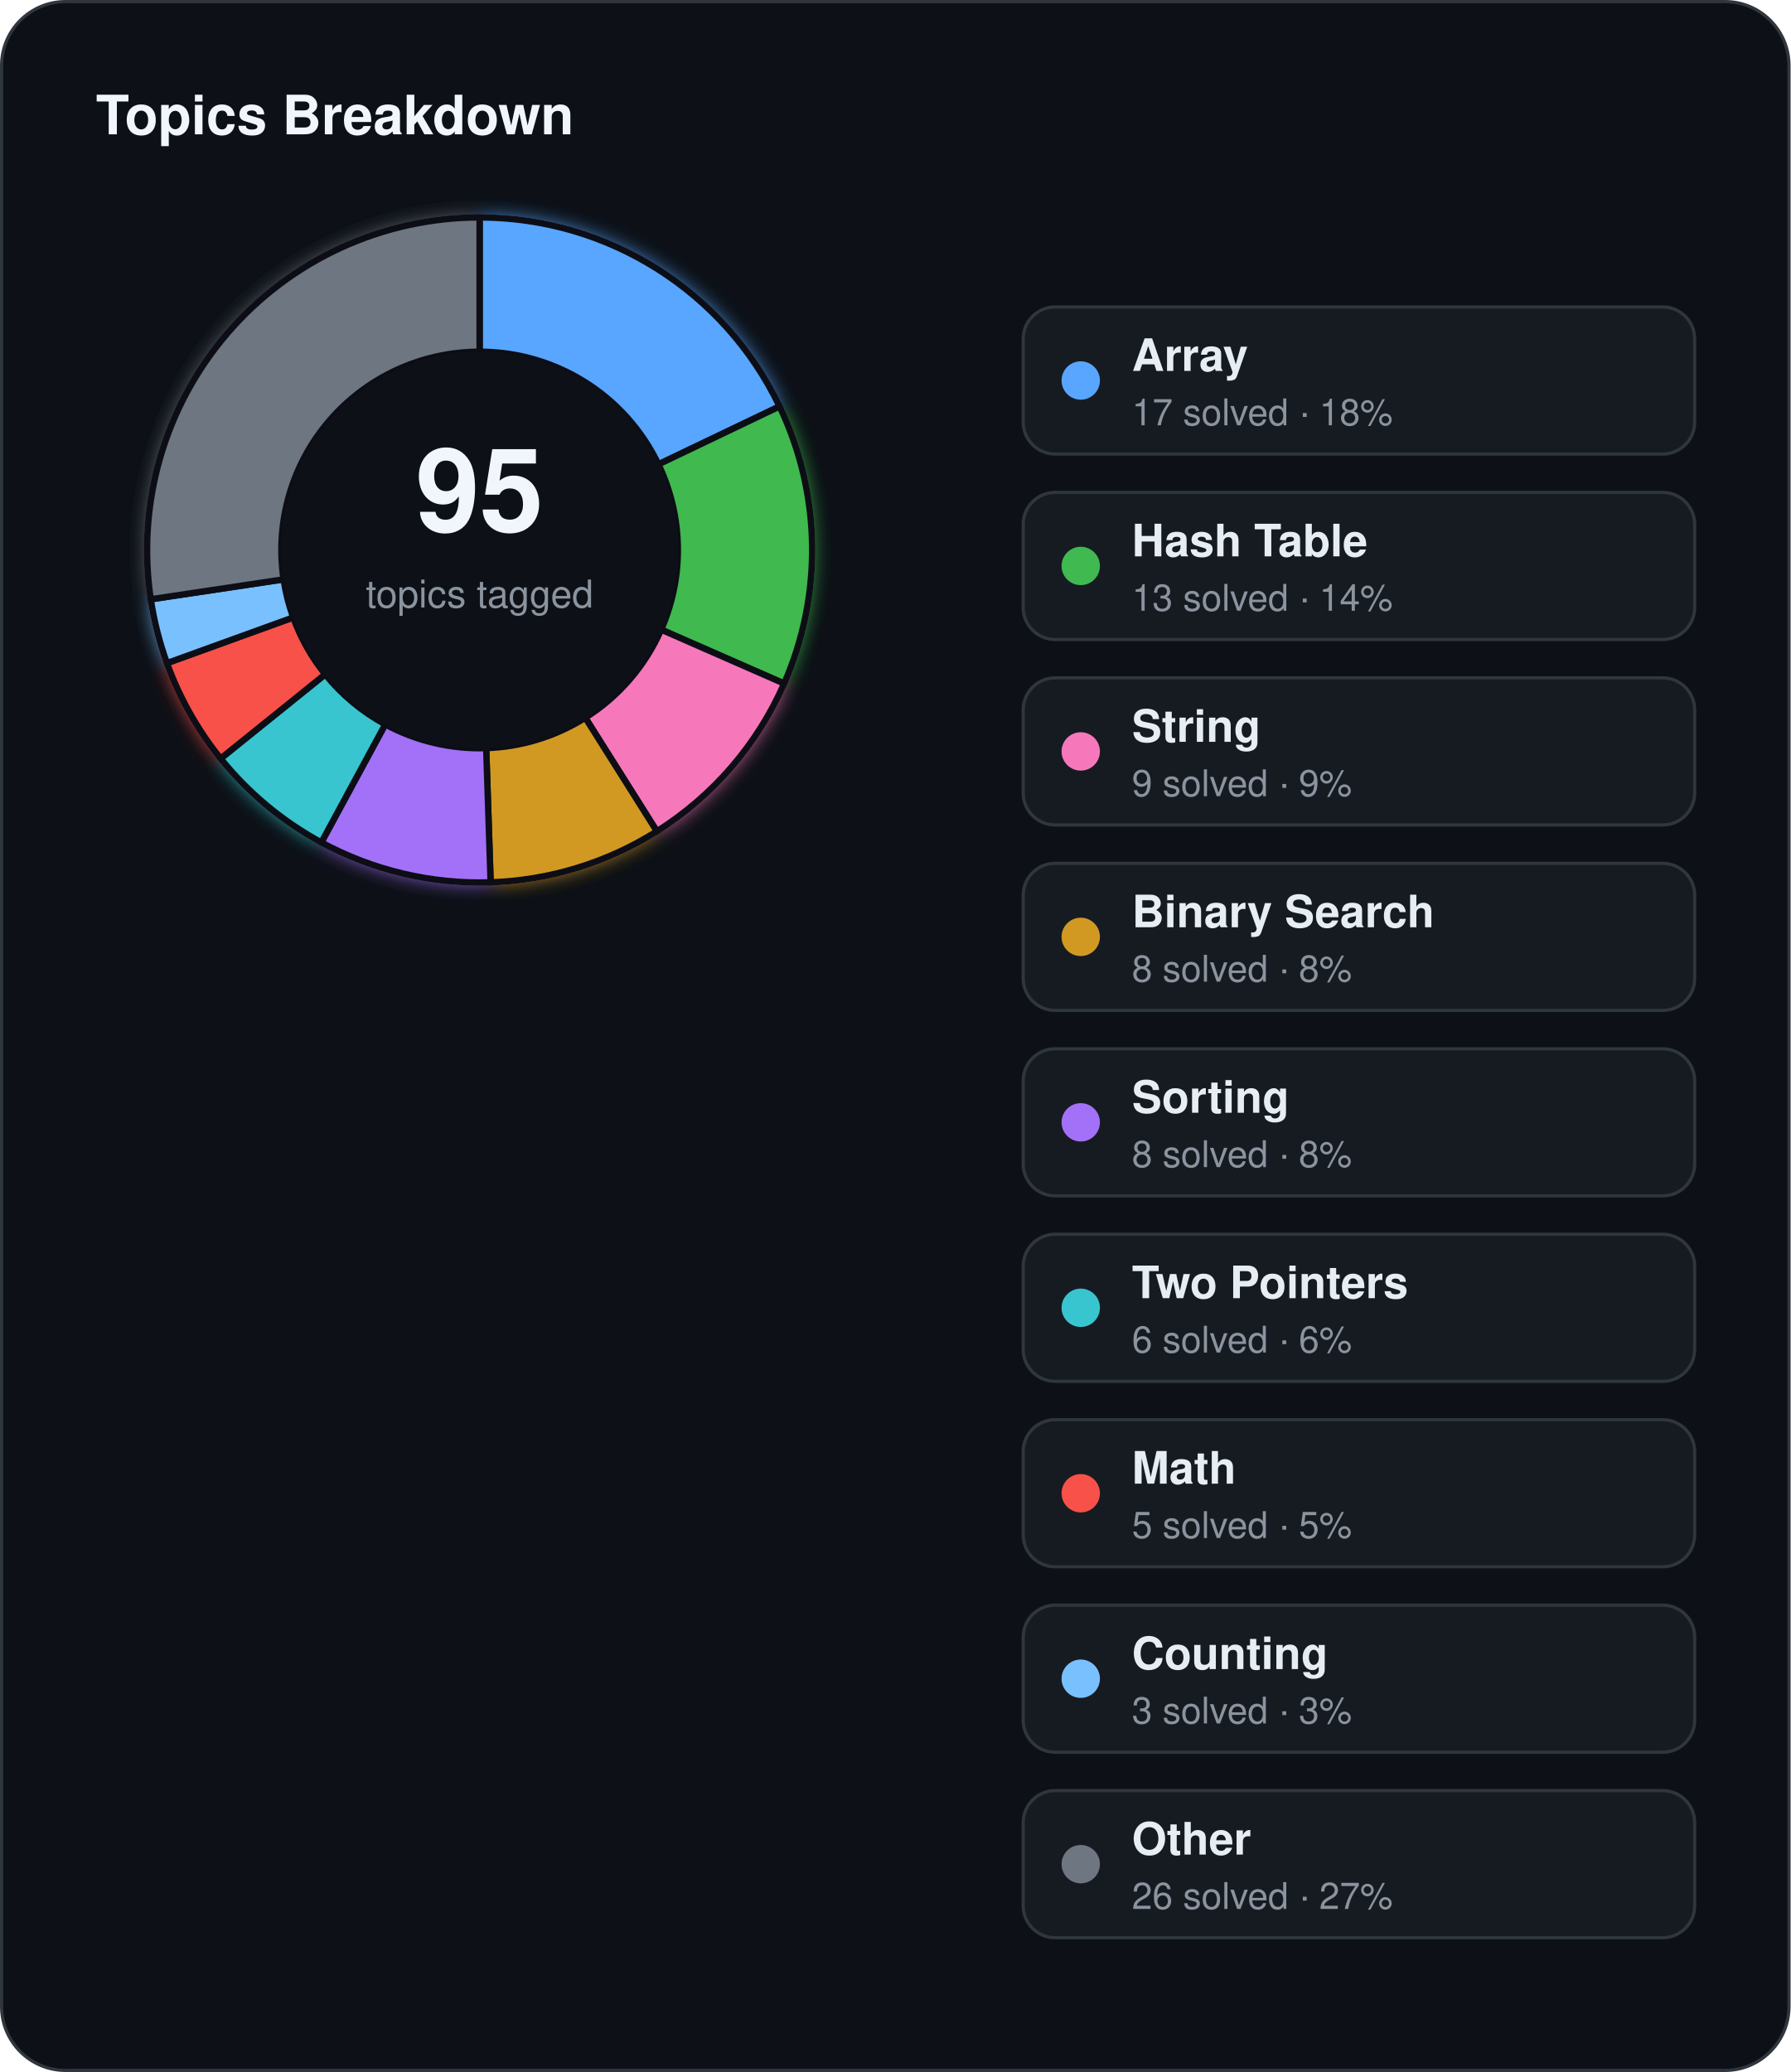
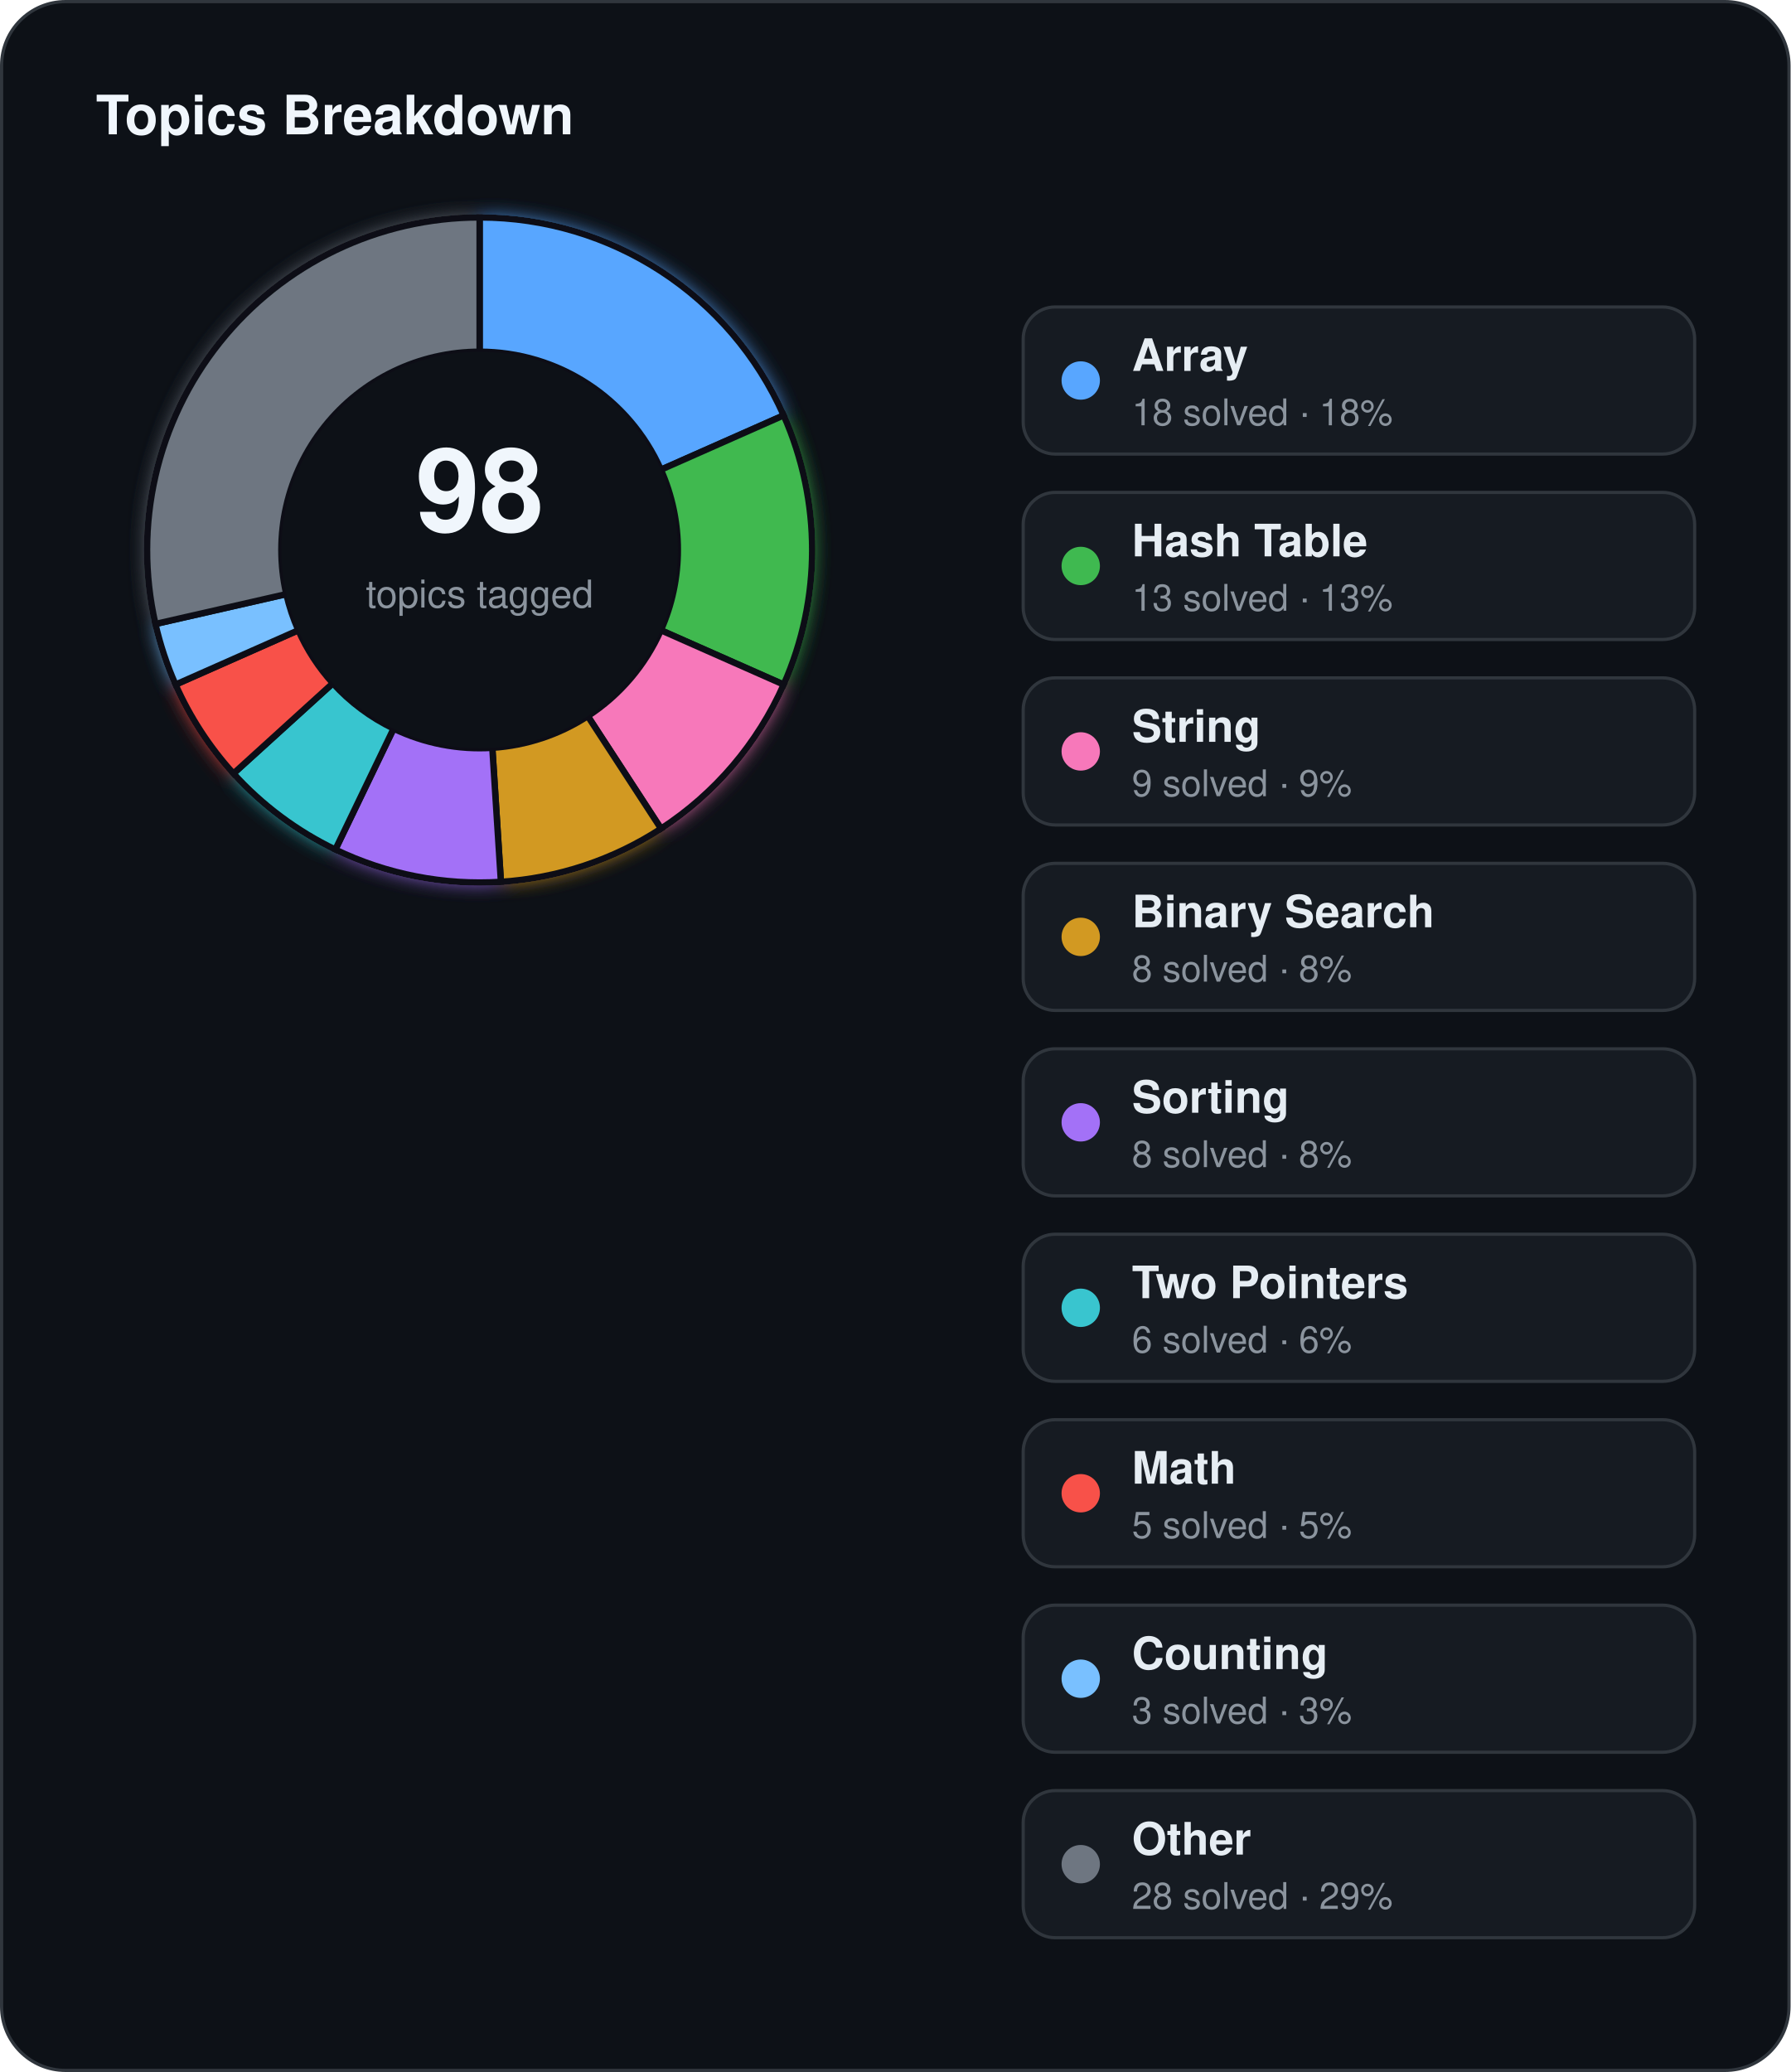
<svg xmlns="http://www.w3.org/2000/svg" width="560" height="648" viewBox="0 0 560 648">
  <defs>
    <filter id="topics-glow" x="-60%" y="-60%" width="220%" height="220%">
      <feGaussianBlur stdDeviation="3" result="blur" />
      <feMerge>
        <feMergeNode in="blur" />
        <feMergeNode in="SourceGraphic" />
      </feMerge>
    </filter>
  </defs>
  <rect x="0.5" y="0.5" width="559" height="647" rx="20" fill="#0d1117" stroke="#30363d" stroke-width="1" />
  <text x="30" y="42" fill="#f0f6fc" font-family="Segoe UI, Helvetica, Arial, sans-serif" font-size="17" font-weight="700">Topics Breakdown</text>
  <g filter="url(#topics-glow)">
-     <path d="M 150.00,68.00 A 104,104 0 0 1 243.81,127.10 L 205.92,145.23 A 62,62 0 0 0 150.00,110.00 Z" fill="#58a6ff" stroke="#0d1117" stroke-width="2" />
-     <path d="M 243.81,127.10 A 104,104 0 0 1 245.24,213.78 L 206.78,196.91 A 62,62 0 0 0 205.92,145.23 Z" fill="#3fb950" stroke="#0d1117" stroke-width="2" />
-     <path d="M 245.24,213.78 A 104,104 0 0 1 205.44,259.99 L 183.05,224.46 A 62,62 0 0 0 206.78,196.91 Z" fill="#f778ba" stroke="#0d1117" stroke-width="2" />
-     <path d="M 205.44,259.99 A 104,104 0 0 1 153.44,275.94 L 152.05,233.97 A 62,62 0 0 0 183.05,224.46 Z" fill="#d29922" stroke="#0d1117" stroke-width="2" />
-     <path d="M 153.44,275.94 A 104,104 0 0 1 100.50,263.47 L 120.49,226.53 A 62,62 0 0 0 152.05,233.97 Z" fill="#a371f7" stroke="#0d1117" stroke-width="2" />
-     <path d="M 100.50,263.47 A 104,104 0 0 1 69.00,237.23 L 101.71,210.88 A 62,62 0 0 0 120.49,226.53 Z" fill="#39c5cf" stroke="#0d1117" stroke-width="2" />
-     <path d="M 69.00,237.23 A 104,104 0 0 1 52.21,207.39 L 91.70,193.10 A 62,62 0 0 0 101.71,210.88 Z" fill="#f85149" stroke="#0d1117" stroke-width="2" />
-     <path d="M 52.21,207.39 A 104,104 0 0 1 47.15,187.42 L 88.69,181.19 A 62,62 0 0 0 91.70,193.10 Z" fill="#79c0ff" stroke="#0d1117" stroke-width="2" />
-     <path d="M 47.15,187.42 A 104,104 0 0 1 150.00,68.00 L 150.00,110.00 A 62,62 0 0 0 88.69,181.19 Z" fill="#6e7681" stroke="#0d1117" stroke-width="2" />
+     <path d="M 150.00,68.00 A 104,104 0 0 1 245.10,129.90 L 206.69,146.90 A 62,62 0 0 0 150.00,110.00 Z" fill="#58a6ff" stroke="#0d1117" stroke-width="2" />
+     <path d="M 245.10,129.90 A 104,104 0 0 1 245.10,214.10 L 206.69,197.10 A 62,62 0 0 0 206.69,146.90 Z" fill="#3fb950" stroke="#0d1117" stroke-width="2" />
+     <path d="M 245.10,214.10 A 104,104 0 0 1 206.74,259.16 L 183.82,223.96 A 62,62 0 0 0 206.69,197.10 Z" fill="#f778ba" stroke="#0d1117" stroke-width="2" />
+     <path d="M 206.74,259.16 A 104,104 0 0 1 156.66,275.79 L 153.97,233.87 A 62,62 0 0 0 183.82,223.96 Z" fill="#d29922" stroke="#0d1117" stroke-width="2" />
+     <path d="M 156.66,275.79 A 104,104 0 0 1 104.88,265.70 L 123.10,227.86 A 62,62 0 0 0 153.97,233.87 Z" fill="#a371f7" stroke="#0d1117" stroke-width="2" />
+     <path d="M 104.88,265.70 A 104,104 0 0 1 73.01,241.92 L 104.10,213.68 A 62,62 0 0 0 123.10,227.86 Z" fill="#39c5cf" stroke="#0d1117" stroke-width="2" />
+     <path d="M 73.01,241.92 A 104,104 0 0 1 54.90,214.10 L 93.31,197.10 A 62,62 0 0 0 104.10,213.68 Z" fill="#f85149" stroke="#0d1117" stroke-width="2" />
+     <path d="M 54.90,214.10 A 104,104 0 0 1 48.61,195.14 L 89.55,185.80 A 62,62 0 0 0 93.31,197.10 Z" fill="#79c0ff" stroke="#0d1117" stroke-width="2" />
+     <path d="M 48.61,195.14 A 104,104 0 0 1 150.00,68.00 L 150.00,110.00 A 62,62 0 0 0 89.55,185.80 Z" fill="#6e7681" stroke="#0d1117" stroke-width="2" />
  </g>
  <circle cx="150" cy="172" r="62" fill="#0d1117" />
-   <text x="150" y="166" text-anchor="middle" fill="#f0f6fc" font-family="Segoe UI, Helvetica, Arial, sans-serif" font-size="36" font-weight="700">95</text>
+   <text x="150" y="166" text-anchor="middle" fill="#f0f6fc" font-family="Segoe UI, Helvetica, Arial, sans-serif" font-size="36" font-weight="700">98</text>
  <text x="150" y="190" text-anchor="middle" fill="#8b949e" font-family="Segoe UI, Helvetica, Arial, sans-serif" font-size="12">topics tagged</text>
  <rect x="320" y="96" width="210" height="46" rx="10" fill="#161b22" stroke="#30363d" stroke-width="1" />
  <circle cx="338" cy="119" r="6" fill="#58a6ff" />
  <text x="354" y="116" fill="#e6edf3" font-family="Segoe UI, Helvetica, Arial, sans-serif" font-size="14" font-weight="600">Array</text>
-   <text x="354" y="133" fill="#8b949e" font-family="Segoe UI, Helvetica, Arial, sans-serif" font-size="11.5">17 solved · 18%</text>
+   <text x="354" y="133" fill="#8b949e" font-family="Segoe UI, Helvetica, Arial, sans-serif" font-size="11.5">18 solved · 18%</text>
  <rect x="320" y="154" width="210" height="46" rx="10" fill="#161b22" stroke="#30363d" stroke-width="1" />
  <circle cx="338" cy="177" r="6" fill="#3fb950" />
  <text x="354" y="174" fill="#e6edf3" font-family="Segoe UI, Helvetica, Arial, sans-serif" font-size="14" font-weight="600">Hash Table</text>
-   <text x="354" y="191" fill="#8b949e" font-family="Segoe UI, Helvetica, Arial, sans-serif" font-size="11.5">13 solved · 14%</text>
+   <text x="354" y="191" fill="#8b949e" font-family="Segoe UI, Helvetica, Arial, sans-serif" font-size="11.5">13 solved · 13%</text>
  <rect x="320" y="212" width="210" height="46" rx="10" fill="#161b22" stroke="#30363d" stroke-width="1" />
  <circle cx="338" cy="235" r="6" fill="#f778ba" />
  <text x="354" y="232" fill="#e6edf3" font-family="Segoe UI, Helvetica, Arial, sans-serif" font-size="14" font-weight="600">String</text>
  <text x="354" y="249" fill="#8b949e" font-family="Segoe UI, Helvetica, Arial, sans-serif" font-size="11.5">9 solved · 9%</text>
  <rect x="320" y="270" width="210" height="46" rx="10" fill="#161b22" stroke="#30363d" stroke-width="1" />
  <circle cx="338" cy="293" r="6" fill="#d29922" />
  <text x="354" y="290" fill="#e6edf3" font-family="Segoe UI, Helvetica, Arial, sans-serif" font-size="14" font-weight="600">Binary Search</text>
  <text x="354" y="307" fill="#8b949e" font-family="Segoe UI, Helvetica, Arial, sans-serif" font-size="11.5">8 solved · 8%</text>
  <rect x="320" y="328" width="210" height="46" rx="10" fill="#161b22" stroke="#30363d" stroke-width="1" />
  <circle cx="338" cy="351" r="6" fill="#a371f7" />
  <text x="354" y="348" fill="#e6edf3" font-family="Segoe UI, Helvetica, Arial, sans-serif" font-size="14" font-weight="600">Sorting</text>
  <text x="354" y="365" fill="#8b949e" font-family="Segoe UI, Helvetica, Arial, sans-serif" font-size="11.5">8 solved · 8%</text>
  <rect x="320" y="386" width="210" height="46" rx="10" fill="#161b22" stroke="#30363d" stroke-width="1" />
  <circle cx="338" cy="409" r="6" fill="#39c5cf" />
  <text x="354" y="406" fill="#e6edf3" font-family="Segoe UI, Helvetica, Arial, sans-serif" font-size="14" font-weight="600">Two Pointers</text>
  <text x="354" y="423" fill="#8b949e" font-family="Segoe UI, Helvetica, Arial, sans-serif" font-size="11.5">6 solved · 6%</text>
  <rect x="320" y="444" width="210" height="46" rx="10" fill="#161b22" stroke="#30363d" stroke-width="1" />
  <circle cx="338" cy="467" r="6" fill="#f85149" />
  <text x="354" y="464" fill="#e6edf3" font-family="Segoe UI, Helvetica, Arial, sans-serif" font-size="14" font-weight="600">Math</text>
  <text x="354" y="481" fill="#8b949e" font-family="Segoe UI, Helvetica, Arial, sans-serif" font-size="11.5">5 solved · 5%</text>
  <rect x="320" y="502" width="210" height="46" rx="10" fill="#161b22" stroke="#30363d" stroke-width="1" />
  <circle cx="338" cy="525" r="6" fill="#79c0ff" />
  <text x="354" y="522" fill="#e6edf3" font-family="Segoe UI, Helvetica, Arial, sans-serif" font-size="14" font-weight="600">Counting</text>
  <text x="354" y="539" fill="#8b949e" font-family="Segoe UI, Helvetica, Arial, sans-serif" font-size="11.5">3 solved · 3%</text>
  <rect x="320" y="560" width="210" height="46" rx="10" fill="#161b22" stroke="#30363d" stroke-width="1" />
  <circle cx="338" cy="583" r="6" fill="#6e7681" />
  <text x="354" y="580" fill="#e6edf3" font-family="Segoe UI, Helvetica, Arial, sans-serif" font-size="14" font-weight="600">Other</text>
-   <text x="354" y="597" fill="#8b949e" font-family="Segoe UI, Helvetica, Arial, sans-serif" font-size="11.5">26 solved · 27%</text>
+   <text x="354" y="597" fill="#8b949e" font-family="Segoe UI, Helvetica, Arial, sans-serif" font-size="11.5">28 solved · 29%</text>
</svg>
